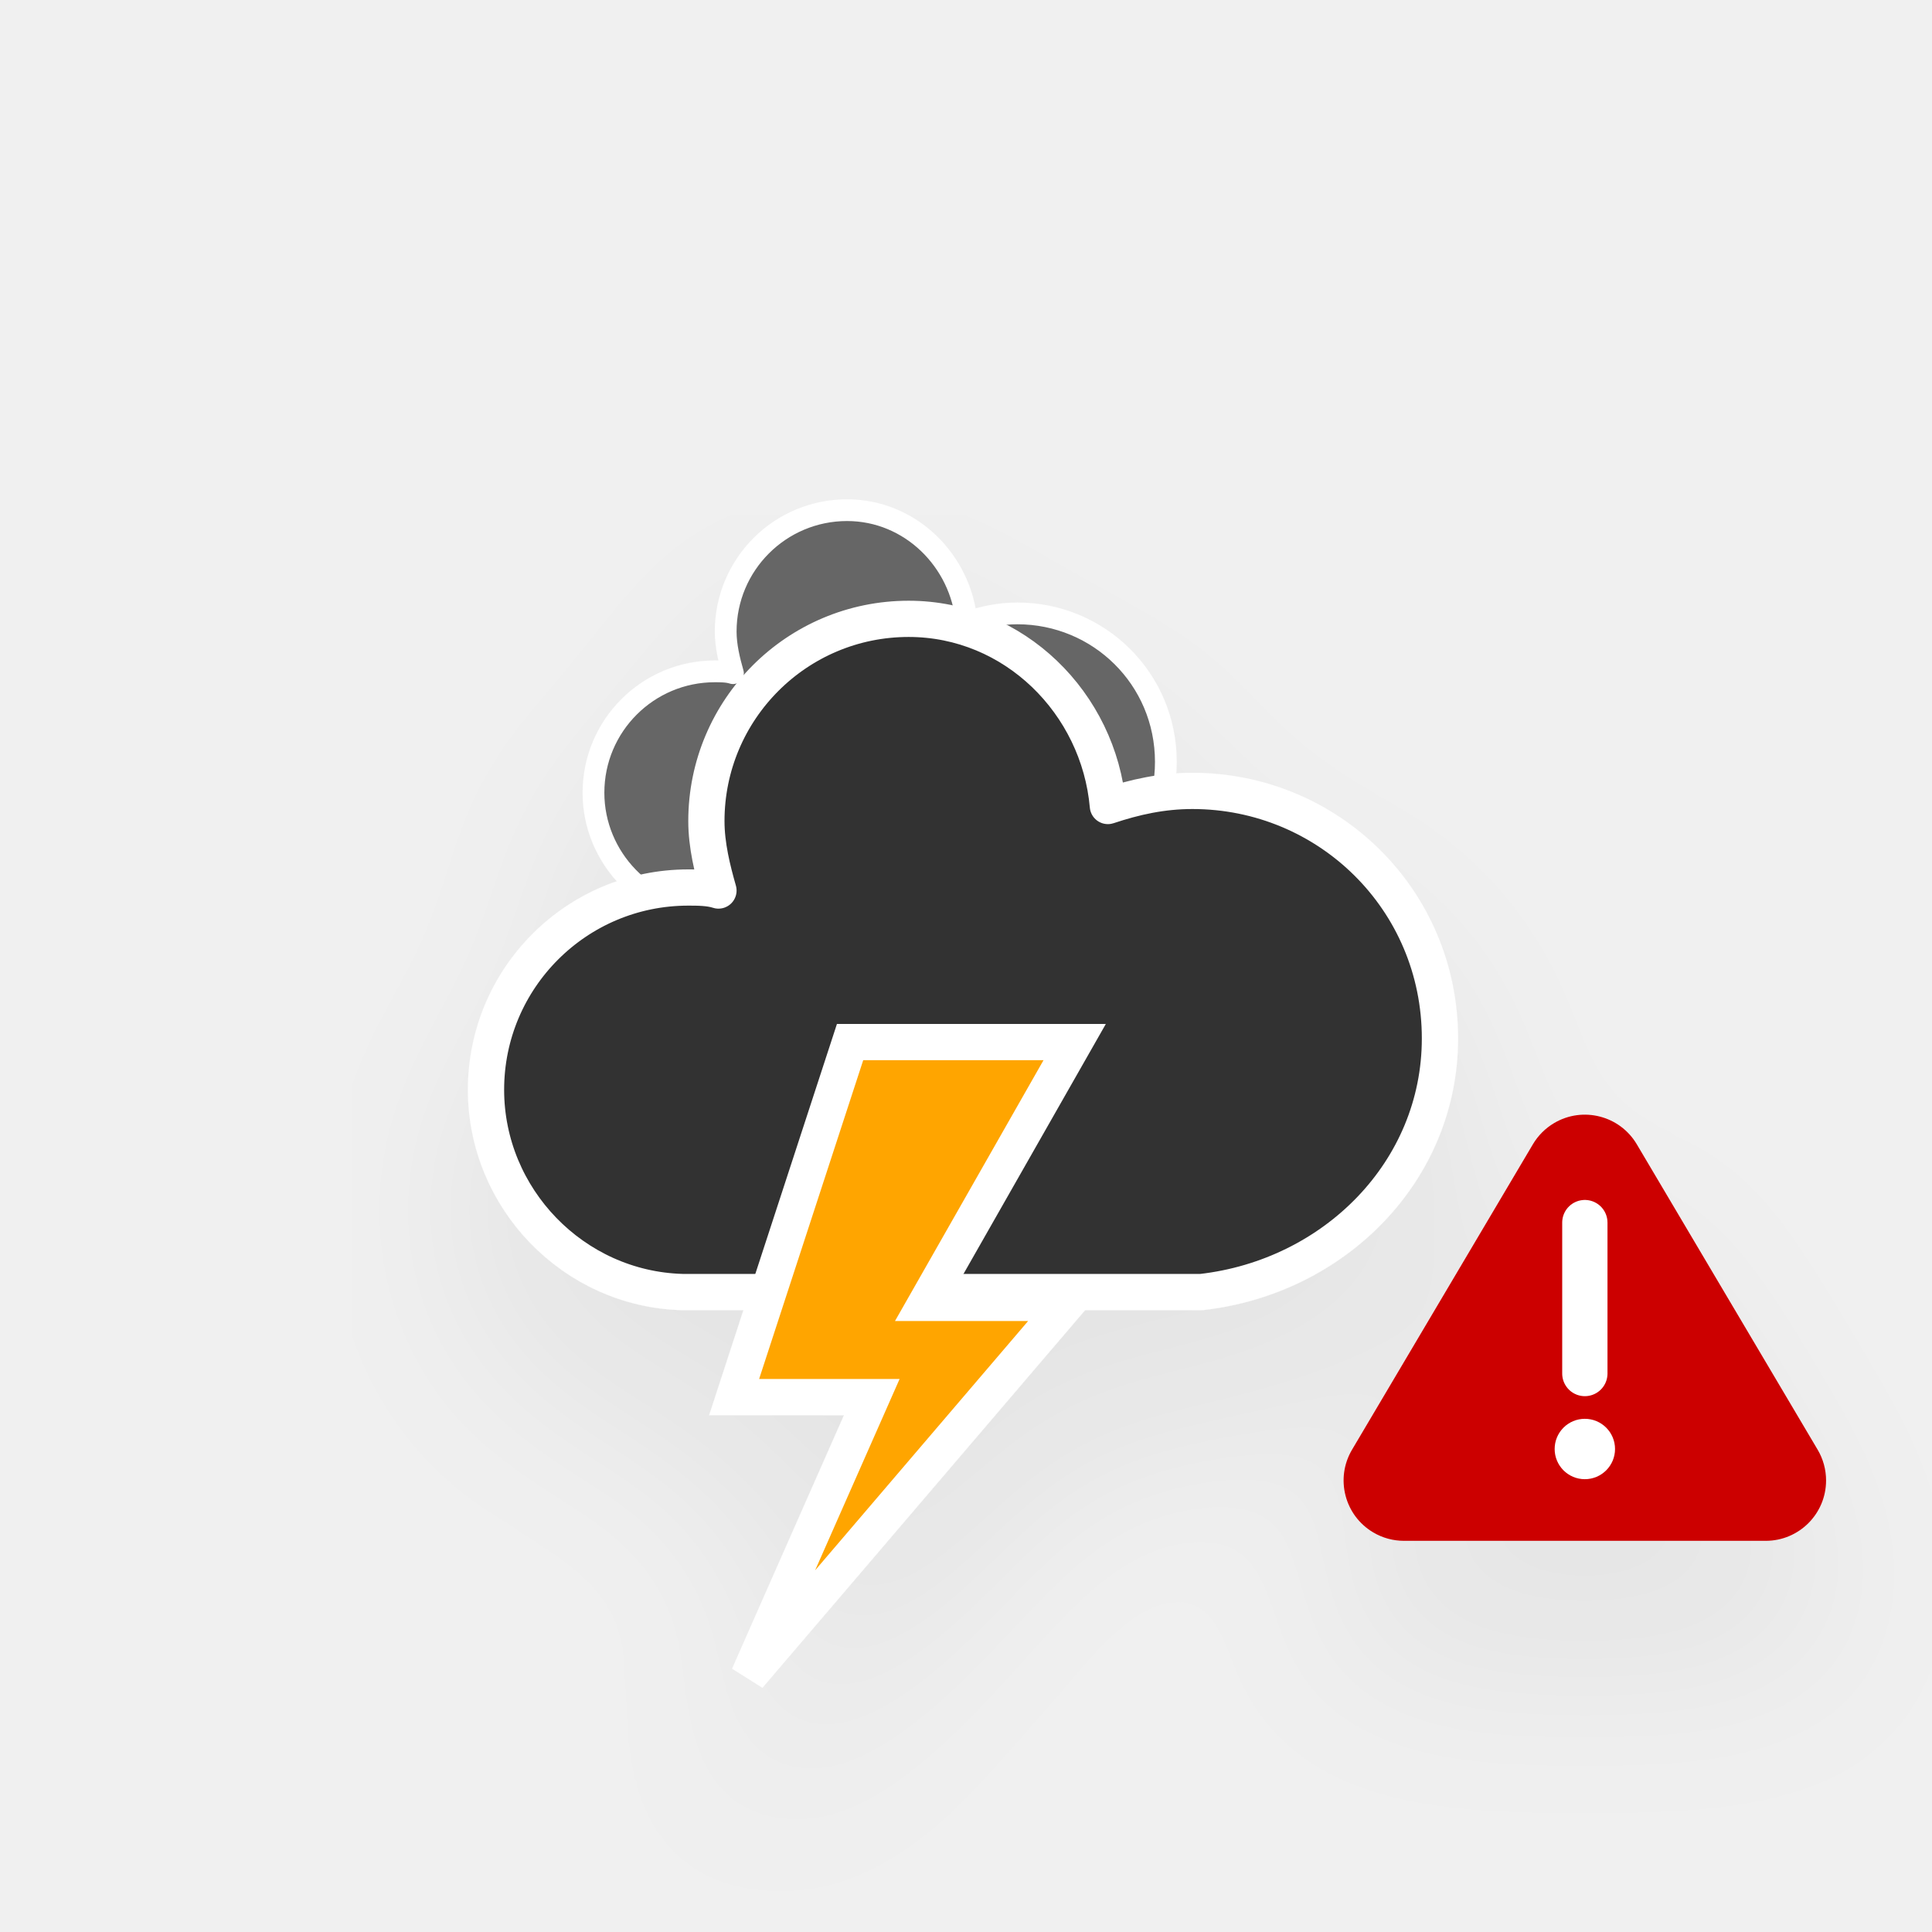
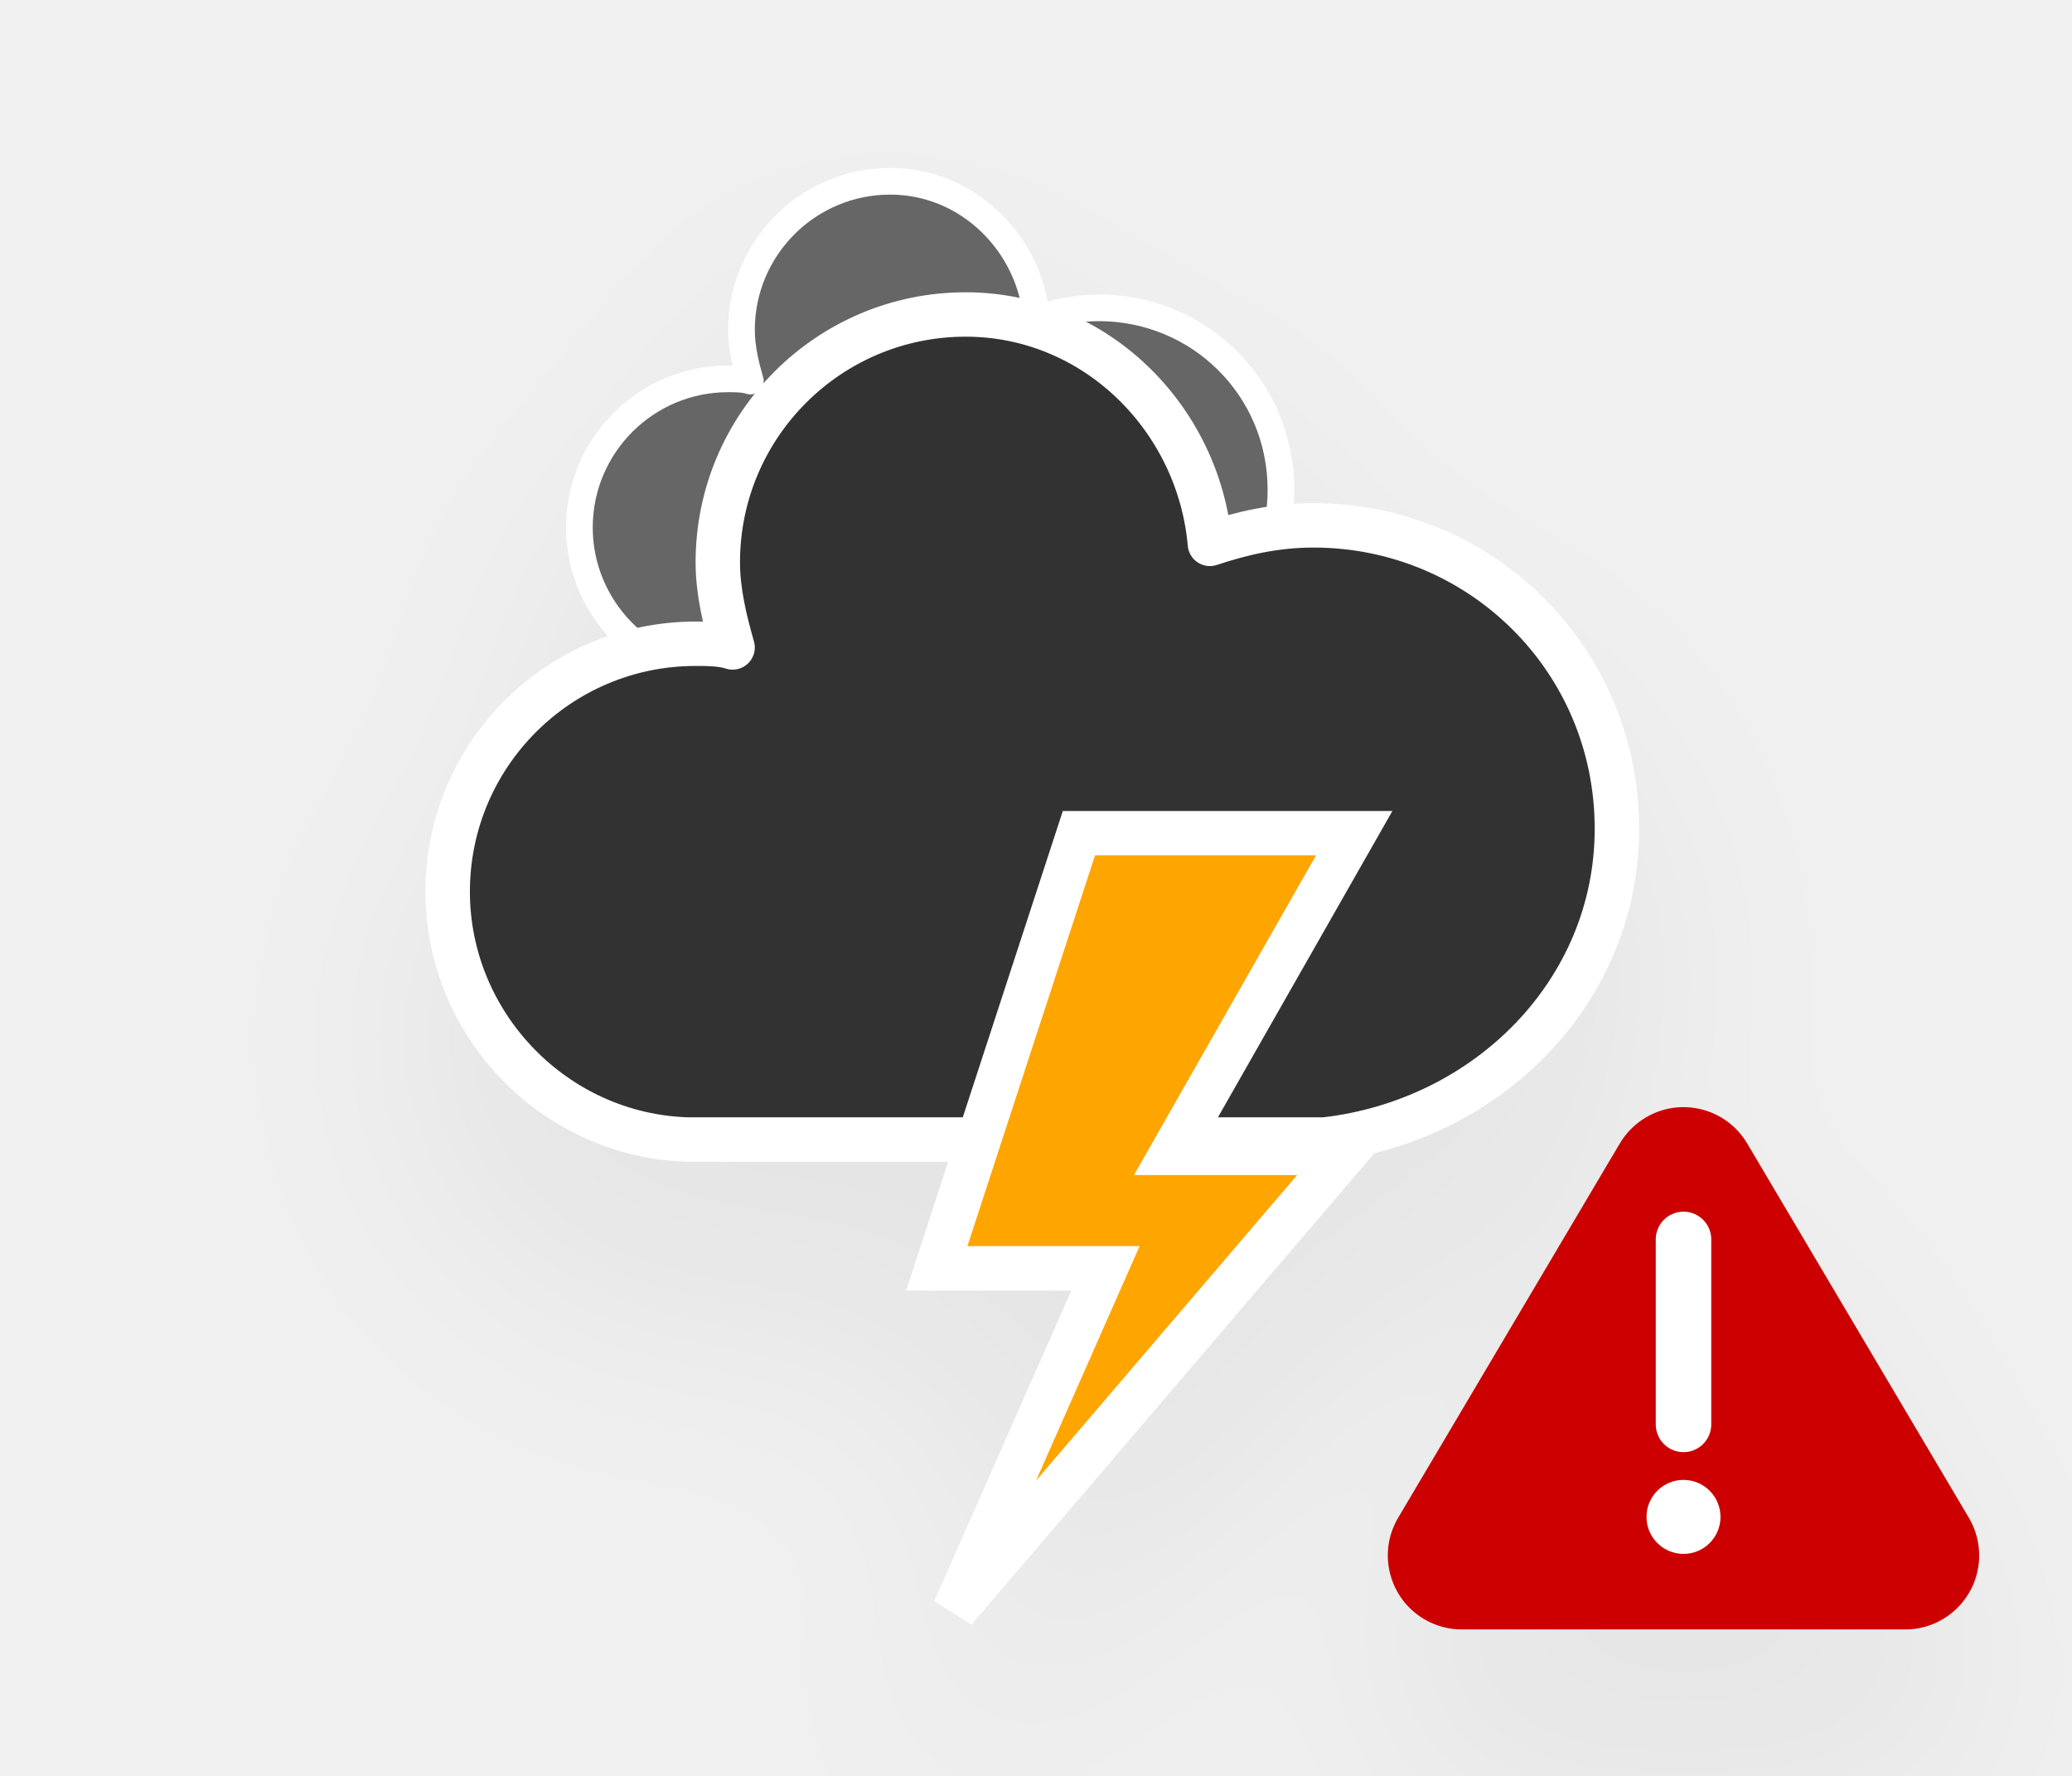
- <svg xmlns="http://www.w3.org/2000/svg" version="1.1" width="64" height="64" viewbox="0 0 64 64">
+ <svg xmlns="http://www.w3.org/2000/svg" width="56" height="48" version="1.1">
  <defs>
-     <filter id="blur" width="200%" height="200%">
+     <filter id="blur" x="-.176" y="-.196" width="1.338" height="1.496">
      <feGaussianBlur in="SourceAlpha" stdDeviation="3" />
      <feOffset dx="0" dy="4" result="offsetblur" />
      <feComponentTransfer>
-         <feFuncA type="linear" slope="0.05" />
+         <feFuncA slope="0.05" type="linear" />
      </feComponentTransfer>
      <feMerge>
        <feMergeNode />
        <feMergeNode in="SourceGraphic" />
      </feMerge>
    </filter>
    <style type="text/css">
            
            /*
** CLOUDS
*/
- 
-             @keyframes am-weather-cloud-1 {
+             @keyframes am-weather-cloud-3 {
                0% {
                    -webkit-transform: translate(-5px, 0px);
                    -moz-transform: translate(-5px, 0px);
                    -ms-transform: translate(-5px, 0px);
                    transform: translate(-5px, 0px);
                }

                50% {
                    -webkit-transform: translate(10px, 0px);
                    -moz-transform: translate(10px, 0px);
                    -ms-transform: translate(10px, 0px);
                    transform: translate(10px, 0px);
                }

                100% {
                    -webkit-transform: translate(-5px, 0px);
                    -moz-transform: translate(-5px, 0px);
                    -ms-transform: translate(-5px, 0px);
                    transform: translate(-5px, 0px);
                }
            }

-             .am-weather-cloud-1 {
-                 -webkit-animation-name: am-weather-cloud-1;
-                 -moz-animation-name: am-weather-cloud-1;
-                 animation-name: am-weather-cloud-1;
+             .am-weather-cloud-3 {
+                 -webkit-animation-name: am-weather-cloud-3;
+                 -moz-animation-name: am-weather-cloud-3;
+                 animation-name: am-weather-cloud-3;
                -webkit-animation-duration: 7s;
                -moz-animation-duration: 7s;
                animation-duration: 7s;
                -webkit-animation-timing-function: linear;
                -moz-animation-timing-function: linear;
                animation-timing-function: linear;
                -webkit-animation-iteration-count: infinite;
                -moz-animation-iteration-count: infinite;
                animation-iteration-count: infinite;
            }

-             @keyframes am-weather-cloud-2 {
+             @keyframes am-weather-cloud-1 {
                0% {
                    -webkit-transform: translate(0px, 0px);
                    -moz-transform: translate(0px, 0px);
                    -ms-transform: translate(0px, 0px);
                    transform: translate(0px, 0px);
                }

                50% {
                    -webkit-transform: translate(2px, 0px);
                    -moz-transform: translate(2px, 0px);
                    -ms-transform: translate(2px, 0px);
                    transform: translate(2px, 0px);
                }

                100% {
                    -webkit-transform: translate(0px, 0px);
                    -moz-transform: translate(0px, 0px);
                    -ms-transform: translate(0px, 0px);
                    transform: translate(0px, 0px);
                }
            }

-             .am-weather-cloud-2 {
-                 -webkit-animation-name: am-weather-cloud-2;
-                 -moz-animation-name: am-weather-cloud-2;
-                 animation-name: am-weather-cloud-2;
+             .am-weather-cloud-1 {
+                 -webkit-animation-name: am-weather-cloud-1;
+                 -moz-animation-name: am-weather-cloud-1;
+                 animation-name: am-weather-cloud-1;
                -webkit-animation-duration: 3s;
                -moz-animation-duration: 3s;
                animation-duration: 3s;
                -webkit-animation-timing-function: linear;
                -moz-animation-timing-function: linear;
                animation-timing-function: linear;
                -webkit-animation-iteration-count: infinite;
                -moz-animation-iteration-count: infinite;
                animation-iteration-count: infinite;
            }
+ 
            /*
** STROKE
*/

            @keyframes am-weather-stroke {
                0% {
                    -webkit-transform: translate(0.0px, 0.0px);
                    -moz-transform: translate(0.0px, 0.0px);
                    -ms-transform: translate(0.0px, 0.0px);
                    transform: translate(0.0px, 0.0px);
                }

                2% {
                    -webkit-transform: translate(0.3px, 0.0px);
                    -moz-transform: translate(0.3px, 0.0px);
                    -ms-transform: translate(0.3px, 0.0px);
                    transform: translate(0.3px, 0.0px);
                }

                4% {
                    -webkit-transform: translate(0.0px, 0.0px);
                    -moz-transform: translate(0.0px, 0.0px);
                    -ms-transform: translate(0.0px, 0.0px);
                    transform: translate(0.0px, 0.0px);
                }

                6% {
                    -webkit-transform: translate(0.5px, 0.4px);
                    -moz-transform: translate(0.5px, 0.4px);
                    -ms-transform: translate(0.5px, 0.4px);
                    transform: translate(0.5px, 0.4px);
                }

                8% {
                    -webkit-transform: translate(0.0px, 0.0px);
                    -moz-transform: translate(0.0px, 0.0px);
                    -ms-transform: translate(0.0px, 0.0px);
                    transform: translate(0.0px, 0.0px);
                }

                10% {
                    -webkit-transform: translate(0.3px, 0.0px);
                    -moz-transform: translate(0.3px, 0.0px);
                    -ms-transform: translate(0.3px, 0.0px);
                    transform: translate(0.3px, 0.0px);
                }

                12% {
                    -webkit-transform: translate(0.0px, 0.0px);
                    -moz-transform: translate(0.0px, 0.0px);
                    -ms-transform: translate(0.0px, 0.0px);
                    transform: translate(0.0px, 0.0px);
                }

                14% {
                    -webkit-transform: translate(0.3px, 0.0px);
                    -moz-transform: translate(0.3px, 0.0px);
                    -ms-transform: translate(0.3px, 0.0px);
                    transform: translate(0.3px, 0.0px);
                }

                16% {
                    -webkit-transform: translate(0.0px, 0.0px);
                    -moz-transform: translate(0.0px, 0.0px);
                    -ms-transform: translate(0.0px, 0.0px);
                    transform: translate(0.0px, 0.0px);
                }

                18% {
                    -webkit-transform: translate(0.3px, 0.0px);
                    -moz-transform: translate(0.3px, 0.0px);
                    -ms-transform: translate(0.3px, 0.0px);
                    transform: translate(0.3px, 0.0px);
                }

                20% {
                    -webkit-transform: translate(0.0px, 0.0px);
                    -moz-transform: translate(0.0px, 0.0px);
                    -ms-transform: translate(0.0px, 0.0px);
                    transform: translate(0.0px, 0.0px);
                }

                22% {
                    -webkit-transform: translate(1px, 0.0px);
                    -moz-transform: translate(1px, 0.0px);
                    -ms-transform: translate(1px, 0.0px);
                    transform: translate(1px, 0.0px);
                }

                24% {
                    -webkit-transform: translate(0.0px, 0.0px);
                    -moz-transform: translate(0.0px, 0.0px);
                    -ms-transform: translate(0.0px, 0.0px);
                    transform: translate(0.0px, 0.0px);
                }

                26% {
                    -webkit-transform: translate(-1px, 0.0px);
                    -moz-transform: translate(-1px, 0.0px);
                    -ms-transform: translate(-1px, 0.0px);
                    transform: translate(-1px, 0.0px);
                }

                28% {
                    -webkit-transform: translate(0.0px, 0.0px);
                    -moz-transform: translate(0.0px, 0.0px);
                    -ms-transform: translate(0.0px, 0.0px);
                    transform: translate(0.0px, 0.0px);
                }

                40% {
                    fill: orange;
                    -webkit-transform: translate(0.0px, 0.0px);
                    -moz-transform: translate(0.0px, 0.0px);
                    -ms-transform: translate(0.0px, 0.0px);
                    transform: translate(0.0px, 0.0px);
                }

                65% {
                    fill: white;
                    -webkit-transform: translate(-1px, 5.0px);
                    -moz-transform: translate(-1px, 5.0px);
                    -ms-transform: translate(-1px, 5.0px);
                    transform: translate(-1px, 5.0px);
                }
+ 
                61% {
                    fill: orange;
                }

                100% {
                    -webkit-transform: translate(0.0px, 0.0px);
                    -moz-transform: translate(0.0px, 0.0px);
                    -ms-transform: translate(0.0px, 0.0px);
                    transform: translate(0.0px, 0.0px);
                }
            }

            .am-weather-stroke {
                -webkit-animation-name: am-weather-stroke;
                -moz-animation-name: am-weather-stroke;
                animation-name: am-weather-stroke;
                -webkit-animation-duration: 1.11s;
                -moz-animation-duration: 1.11s;
                animation-duration: 1.11s;
                -webkit-animation-timing-function: linear;
                -moz-animation-timing-function: linear;
                animation-timing-function: linear;
                -webkit-animation-iteration-count: infinite;
                -moz-animation-iteration-count: infinite;
                animation-iteration-count: infinite;
            }

            @keyframes error {
                0% {
                    fill: #cc0000;
                }

                50% {
                    fill: #ff0000;
                }

                100% {
                    fill: #cc0000;
                }
            }

            #Shape {
                -webkit-animation-name: error;
                -moz-animation-name: error;
                animation-name: error;
                -webkit-animation-duration: 1s;
                -moz-animation-duration: 1s;
                animation-duration: 1s;
                -webkit-animation-timing-function: linear;
                -moz-animation-timing-function: linear;
                animation-timing-function: linear;
                -webkit-animation-iteration-count: infinite;
                -moz-animation-iteration-count: infinite;
                animation-iteration-count: infinite;
            }
- 
            
        </style>
  </defs>
-   <g filter="url(#blur)" id="thunder">
-     <g transform="translate(20,10)">
-       <g class="am-weather-cloud-1">
-         <path d="M47.7,35.4     c0-4.6-3.7-8.2-8.2-8.2c-1,0-1.9,0.2-2.8,0.5c-0.3-3.4-3.1-6.2-6.6-6.2c-3.7,0-6.7,3-6.7,6.7c0,0.8,0.2,1.6,0.4,2.3     c-0.3-0.1-0.7-0.1-1-0.1c-3.7,0-6.7,3-6.7,6.7c0,3.6,2.9,6.6,6.5,6.7l17.2,0C44.2,43.3,47.7,39.8,47.7,35.4z" fill="#666" stroke="white" stroke-linejoin="round" stroke-width="1.2" transform="translate(-10,-6), scale(0.6)" />
-       </g>
-       <g>
-         <path d="M47.7,35.4     c0-4.6-3.7-8.2-8.2-8.2c-1,0-1.9,0.2-2.8,0.5c-0.3-3.4-3.1-6.2-6.6-6.2c-3.7,0-6.7,3-6.7,6.7c0,0.8,0.2,1.6,0.4,2.3     c-0.3-0.1-0.7-0.1-1-0.1c-3.7,0-6.7,3-6.7,6.7c0,3.6,2.9,6.6,6.5,6.7l17.2,0C44.2,43.3,47.7,39.8,47.7,35.4z" fill="#333" stroke="white" stroke-linejoin="round" stroke-width="1.2" transform="translate(-20,-11)" />
-       </g>
-       <g transform="translate(-9,28), scale(1.2)">
-         <polygon class="am-weather-stroke" fill="orange" stroke="white" stroke-width="1" points="14.3,-2.9 20.5,-2.9 16.4,4.3 20.3,4.3 11.5,14.6 14.9,6.9 11.1,6.9" />
-       </g>
-       <g id="error" transform="translate(23, 25)">
-         <path d="M7.779,2.906 L1.788,13.023 L1.788,13.023 C1.225,13.974 1.539,15.2 2.49,15.763 C2.798,15.946 3.15,16.042 3.509,16.042 L15.491,16.042 L15.491,16.042 C16.596,16.042 17.491,15.147 17.491,14.042 C17.491,13.684 17.395,13.332 17.212,13.023 L11.221,2.906 L11.221,2.906 C10.658,1.956 9.431,1.641 8.481,2.204 C8.192,2.375 7.95,2.617 7.779,2.906 Z" id="Shape" fill="#CC0000" fill-rule="nonzero" />
-         <path d="M9.5,10.5 L9.5,5.5" id="Line" stroke="#FFFFFF" stroke-width="1.5" stroke-linecap="round" />
-         <circle id="Oval" fill="#FFFFFF" cx="9.5" cy="13" r="1" />
-       </g>
+   <g transform="translate(16,-2)" filter="url(#blur)">
+     <g class="am-weather-cloud-1" style="-moz-animation-duration:7s;-moz-animation-iteration-count:infinite;-moz-animation-name:am-weather-cloud-1;-moz-animation-timing-function:linear;-webkit-animation-duration:7s;-webkit-animation-iteration-count:infinite;-webkit-animation-name:am-weather-cloud-1;-webkit-animation-timing-function:linear">
+       <path transform="matrix(.6 0 0 .6 -10 -6)" d="m47.7 35.4c0-4.6-3.7-8.2-8.2-8.2-1 0-1.9 0.2-2.8 0.5-0.3-3.4-3.1-6.2-6.6-6.2-3.7 0-6.7 3-6.7 6.7 0 0.8 0.2 1.6 0.4 2.3-0.3-0.1-0.7-0.1-1-0.1-3.7 0-6.7 3-6.7 6.7 0 3.6 2.9 6.6 6.5 6.7h17.2c4.4-0.5 7.9-4 7.9-8.4z" fill="#666" stroke="#fff" stroke-linejoin="round" stroke-width="1.2" />
+     </g>
+     <g class="am-weather-cloud-3">
+       <path transform="translate(-20,-11)" d="m47.7 35.4c0-4.6-3.7-8.2-8.2-8.2-1 0-1.9 0.2-2.8 0.5-0.3-3.4-3.1-6.2-6.6-6.2-3.7 0-6.7 3-6.7 6.7 0 0.8 0.2 1.6 0.4 2.3-0.3-0.1-0.7-0.1-1-0.1-3.7 0-6.7 3-6.7 6.7 0 3.6 2.9 6.6 6.5 6.7h17.2c4.4-0.5 7.9-4 7.9-8.4z" fill="#333" stroke="#fff" stroke-linejoin="round" stroke-width="1.2" />
+     </g>
+     <g transform="matrix(1.2,0,0,1.2,-4,28)">
+       <polygon class="am-weather-stroke" points="11.1 6.9 14.3 -2.9 20.5 -2.9 16.4 4.3 20.3 4.3 11.5 14.6 14.9 6.9" fill="#ffa500" stroke="#fff" style="-moz-animation-duration:1.11s;-moz-animation-iteration-count:infinite;-moz-animation-name:am-weather-stroke;-moz-animation-timing-function:linear;-webkit-animation-duration:1.11s;-webkit-animation-iteration-count:infinite;-webkit-animation-name:am-weather-stroke;-webkit-animation-timing-function:linear" />
+     </g>
+     <g class="warning" transform="translate(20,30)">
+       <path d="m7.779 2.906-5.991 10.117c-0.563 0.95-0.249 2.177 0.702 2.74 0.309 0.183 0.661 0.279 1.019 0.279h11.982c1.105 0 2-0.895 2-2 0-0.359-0.096-0.711-0.279-1.019l-5.991-10.117c-0.563-0.95-1.79-1.265-2.74-0.702-0.289 0.171-0.531 0.413-0.702 0.702z" fill="#c00" />
+       <path d="m9.5 10.5v-5" stroke="#fff" stroke-linecap="round" stroke-width="1.5" />
+       <circle cx="9.5" cy="13" r="1" fill="#fff" />
    </g>
  </g>
</svg>
